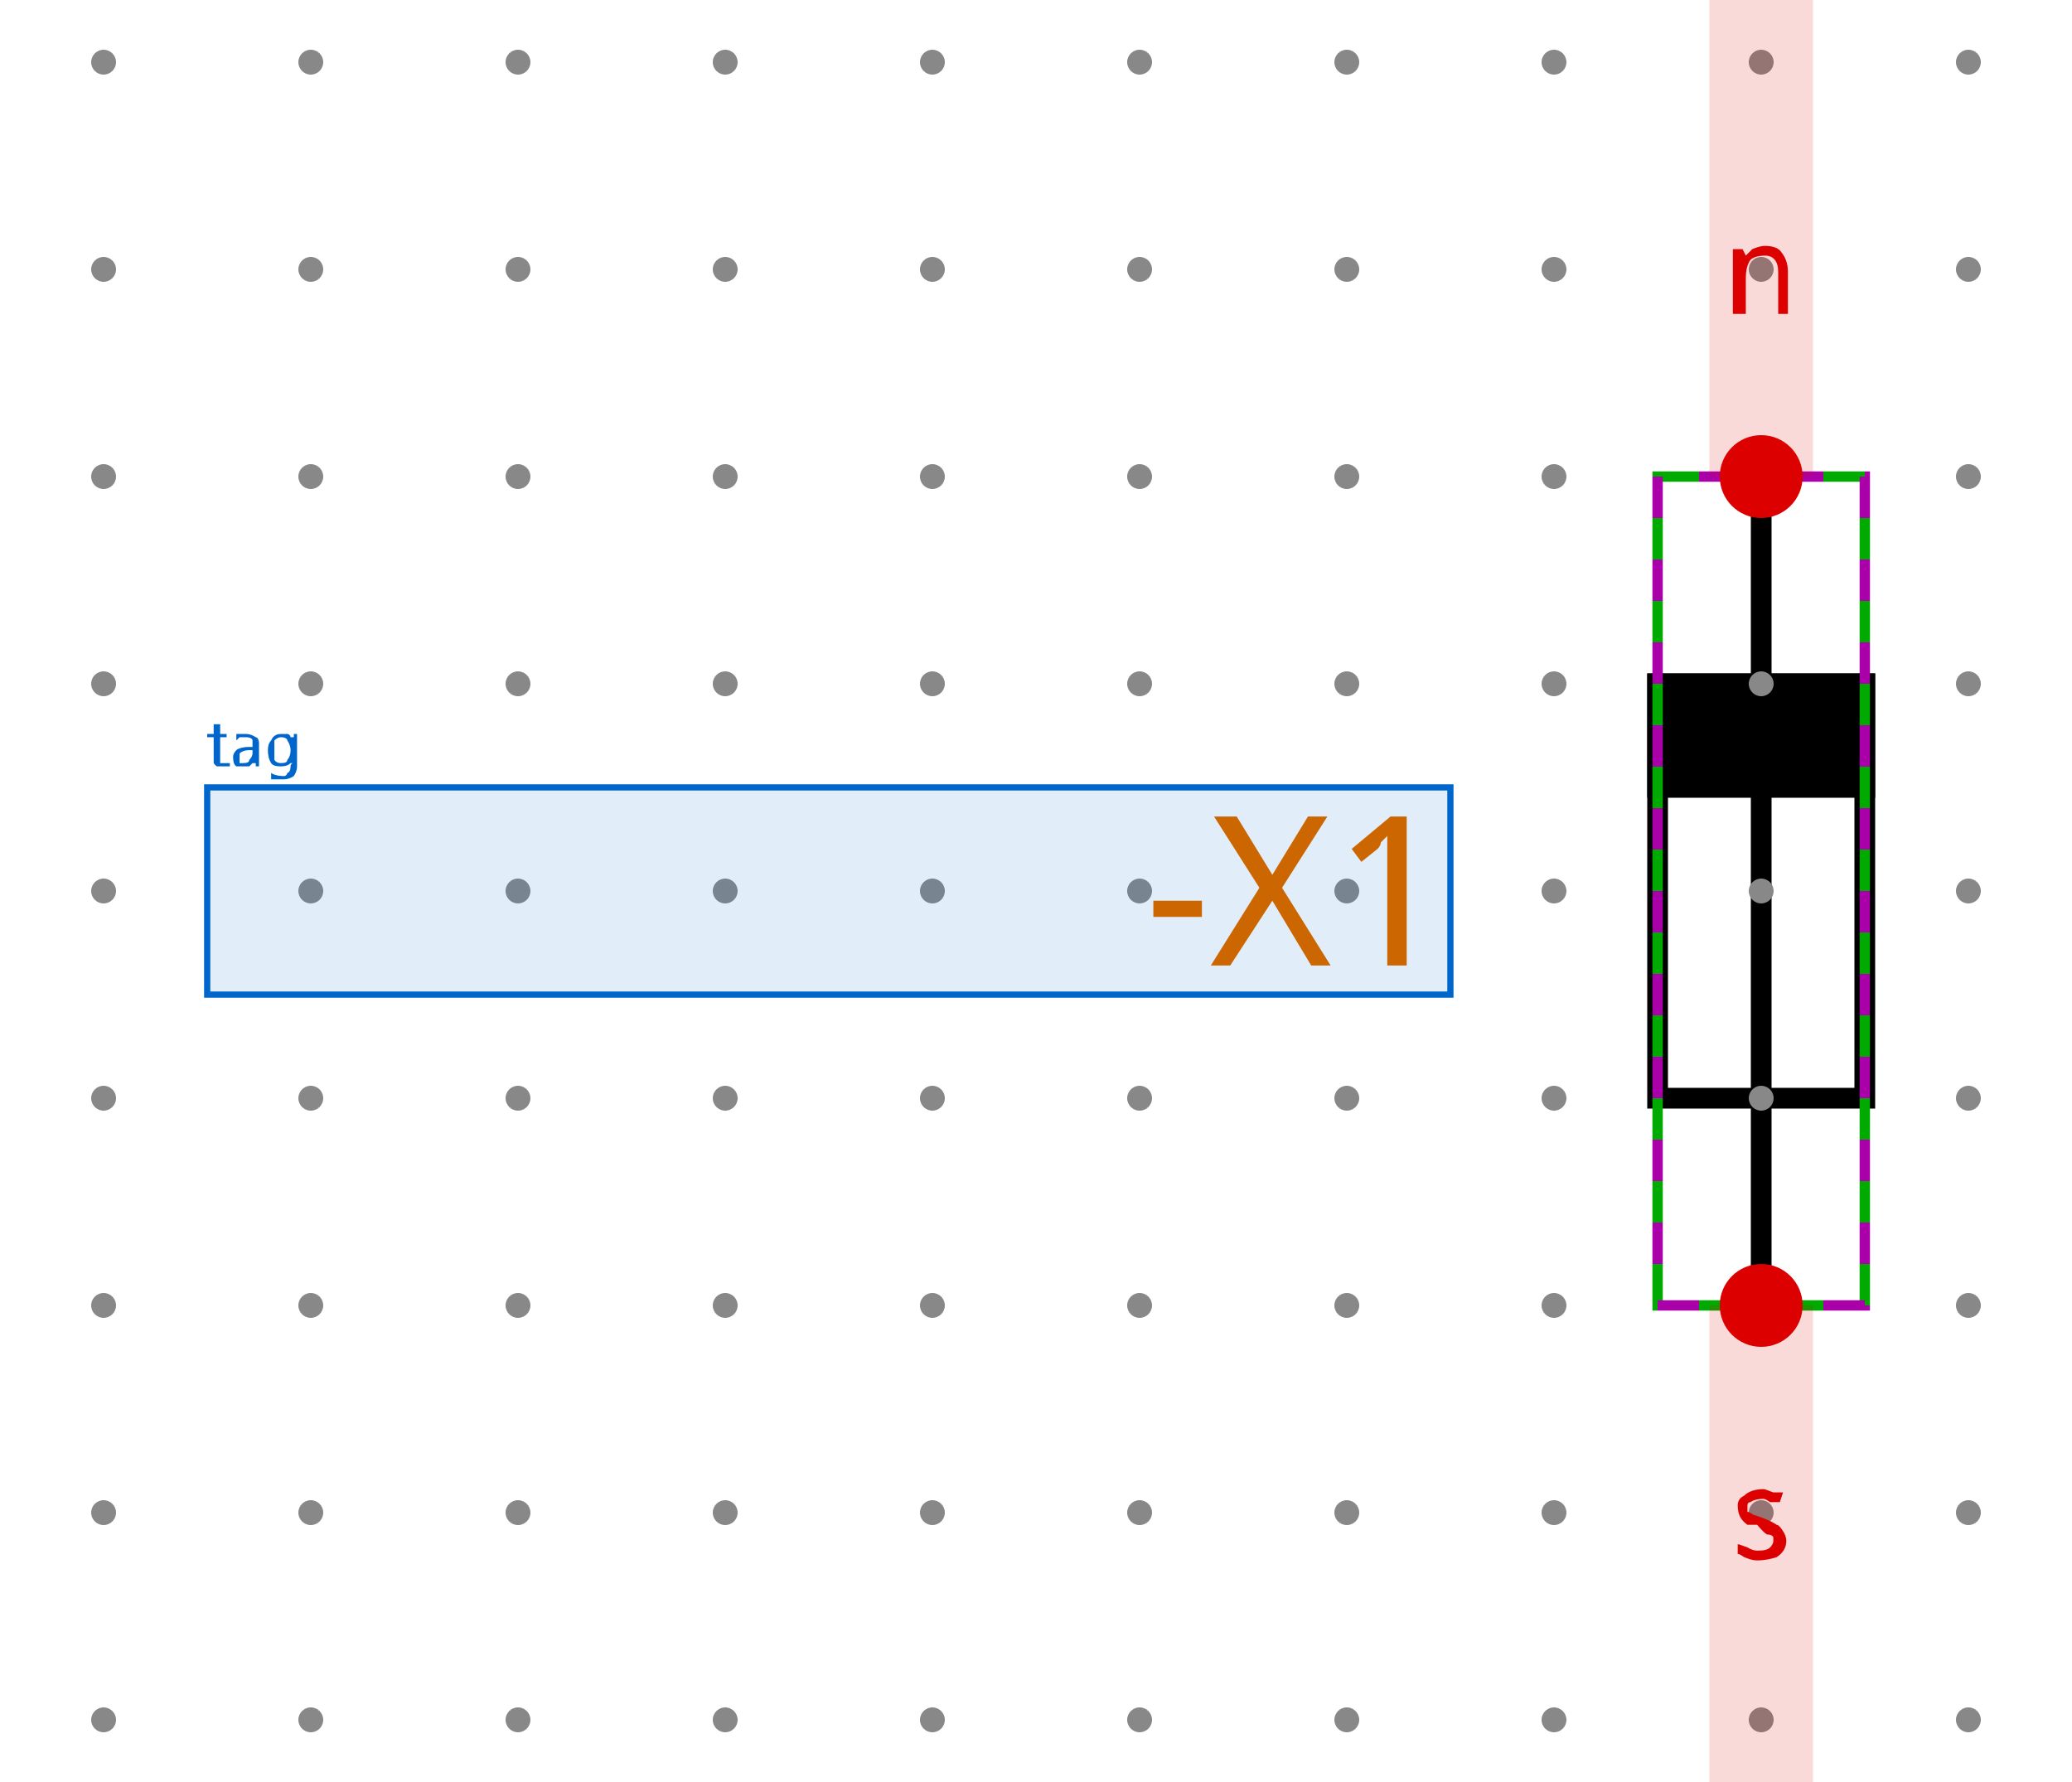
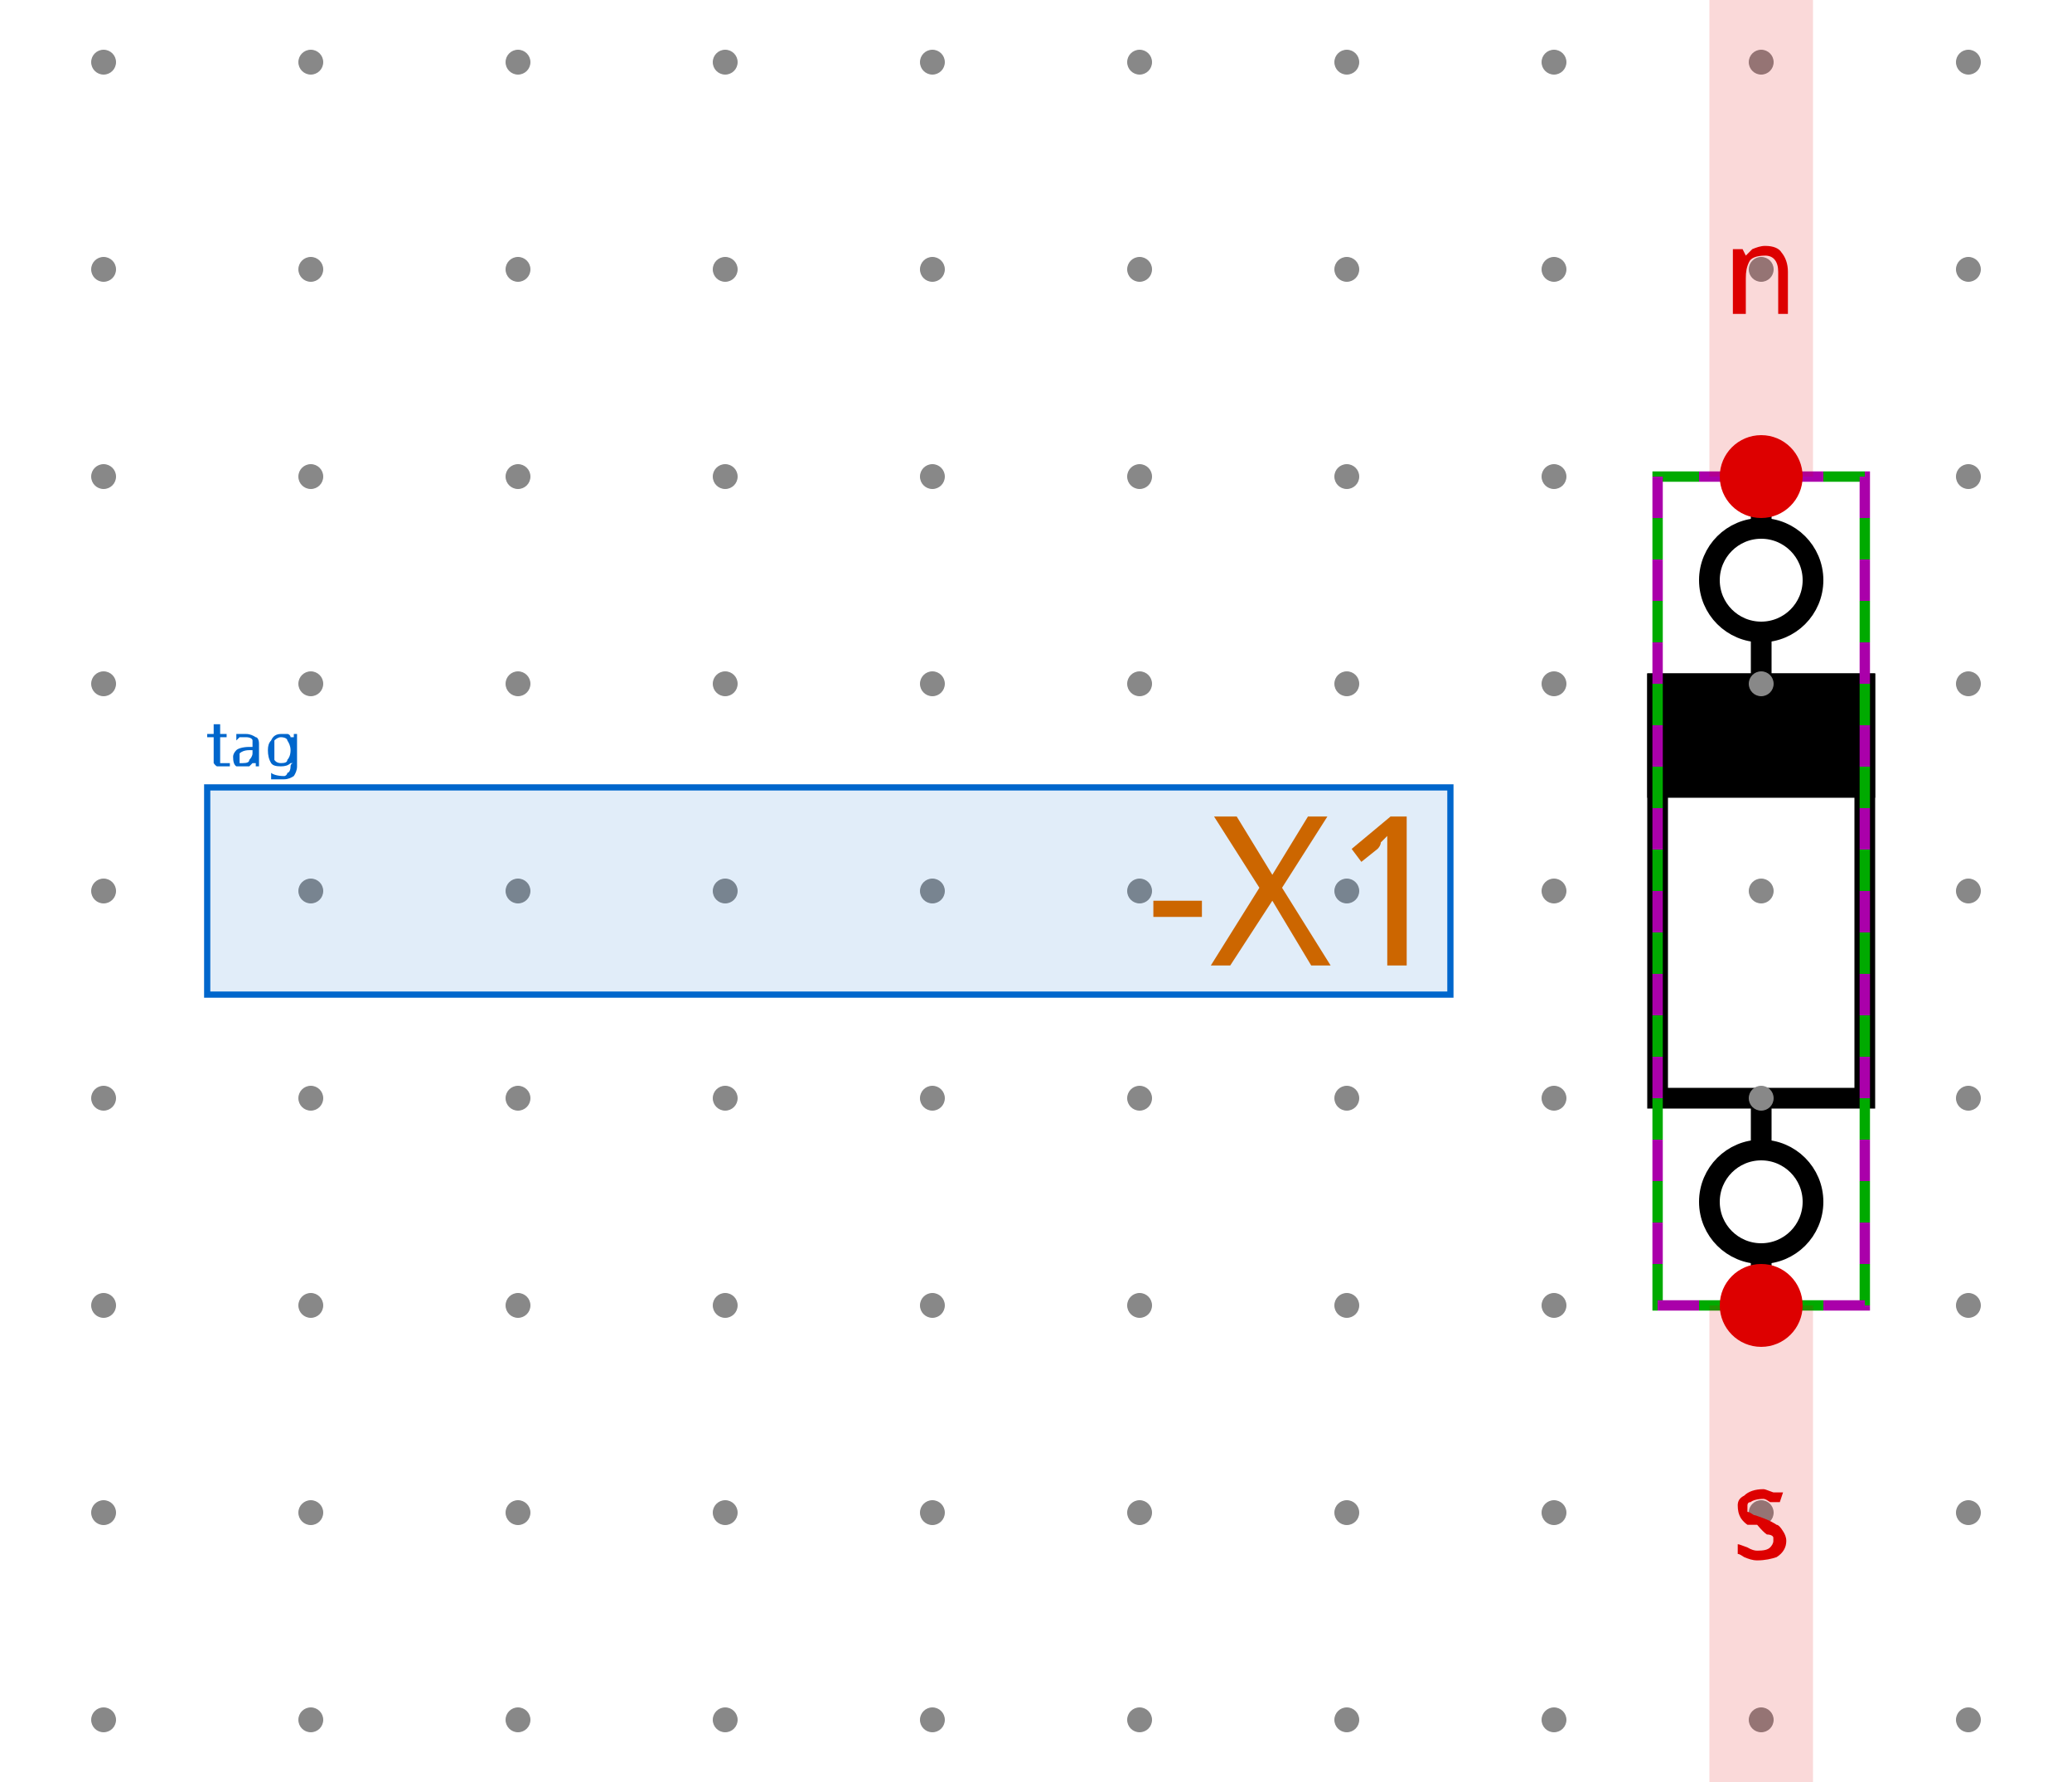
<svg xmlns="http://www.w3.org/2000/svg" width="25mm" height="21.5mm" viewBox="-8.5 -4.3 10 8.6">
  <g fill="none" stroke="#000" stroke-linecap="butt" stroke-linejoin="miter">
-     <line x1="0" y1="-2" x2="0" y2="2" stroke-width="0.1" />
+     <circle cx="0" cy="-1.5" r="0.25" stroke-width="0.1" />
+     <circle cx="0" cy="1.5" r="0.25" stroke-width="0.1" />
+     <line x1="0" y1="-2" x2="0" y2="-1.75" stroke-width="0.1" />
+     <line x1="0" y1="-1.25" x2="0" y2="-1" stroke-width="0.1" />
+     <line x1="0" y1="1" x2="0" y2="1.25" stroke-width="0.1" />
+     <line x1="0" y1="1.75" x2="0" y2="2" stroke-width="0.1" />
    <polygon points="-0.5,-1 0.5,-1 0.5,1 -0.5,1" stroke-width="0.1" />
    <polygon points="-0.5,-1 0.5,-1 0.5,-0.5 -0.5,-0.5" stroke-width="0.1" fill="#000" />
  </g>
  <g class="annotation">
    <circle class="grid" cx="-8" cy="-4" r="0.06" fill="#888" stroke="none" />
    <circle class="grid" cx="-7" cy="-4" r="0.06" fill="#888" stroke="none" />
    <circle class="grid" cx="-6" cy="-4" r="0.06" fill="#888" stroke="none" />
    <circle class="grid" cx="-5" cy="-4" r="0.06" fill="#888" stroke="none" />
    <circle class="grid" cx="-4" cy="-4" r="0.06" fill="#888" stroke="none" />
    <circle class="grid" cx="-3" cy="-4" r="0.06" fill="#888" stroke="none" />
    <circle class="grid" cx="-2" cy="-4" r="0.06" fill="#888" stroke="none" />
    <circle class="grid" cx="-1" cy="-4" r="0.06" fill="#888" stroke="none" />
    <circle class="grid" cx="0" cy="-4" r="0.06" fill="#888" stroke="none" />
    <circle class="grid" cx="1" cy="-4" r="0.06" fill="#888" stroke="none" />
    <circle class="grid" cx="-8" cy="-3" r="0.06" fill="#888" stroke="none" />
    <circle class="grid" cx="-7" cy="-3" r="0.06" fill="#888" stroke="none" />
    <circle class="grid" cx="-6" cy="-3" r="0.06" fill="#888" stroke="none" />
    <circle class="grid" cx="-5" cy="-3" r="0.06" fill="#888" stroke="none" />
    <circle class="grid" cx="-4" cy="-3" r="0.06" fill="#888" stroke="none" />
    <circle class="grid" cx="-3" cy="-3" r="0.06" fill="#888" stroke="none" />
    <circle class="grid" cx="-2" cy="-3" r="0.06" fill="#888" stroke="none" />
    <circle class="grid" cx="-1" cy="-3" r="0.06" fill="#888" stroke="none" />
    <circle class="grid" cx="0" cy="-3" r="0.06" fill="#888" stroke="none" />
    <circle class="grid" cx="1" cy="-3" r="0.06" fill="#888" stroke="none" />
    <circle class="grid" cx="-8" cy="-2" r="0.06" fill="#888" stroke="none" />
    <circle class="grid" cx="-7" cy="-2" r="0.06" fill="#888" stroke="none" />
    <circle class="grid" cx="-6" cy="-2" r="0.06" fill="#888" stroke="none" />
    <circle class="grid" cx="-5" cy="-2" r="0.06" fill="#888" stroke="none" />
    <circle class="grid" cx="-4" cy="-2" r="0.06" fill="#888" stroke="none" />
    <circle class="grid" cx="-3" cy="-2" r="0.06" fill="#888" stroke="none" />
    <circle class="grid" cx="-2" cy="-2" r="0.06" fill="#888" stroke="none" />
    <circle class="grid" cx="-1" cy="-2" r="0.06" fill="#888" stroke="none" />
    <circle class="grid" cx="0" cy="-2" r="0.06" fill="#888" stroke="none" />
    <circle class="grid" cx="1" cy="-2" r="0.06" fill="#888" stroke="none" />
    <circle class="grid" cx="-8" cy="-1" r="0.06" fill="#888" stroke="none" />
    <circle class="grid" cx="-7" cy="-1" r="0.06" fill="#888" stroke="none" />
    <circle class="grid" cx="-6" cy="-1" r="0.06" fill="#888" stroke="none" />
    <circle class="grid" cx="-5" cy="-1" r="0.06" fill="#888" stroke="none" />
    <circle class="grid" cx="-4" cy="-1" r="0.06" fill="#888" stroke="none" />
    <circle class="grid" cx="-3" cy="-1" r="0.06" fill="#888" stroke="none" />
    <circle class="grid" cx="-2" cy="-1" r="0.06" fill="#888" stroke="none" />
    <circle class="grid" cx="-1" cy="-1" r="0.06" fill="#888" stroke="none" />
    <circle class="grid" cx="0" cy="-1" r="0.06" fill="#888" stroke="none" />
    <circle class="grid" cx="1" cy="-1" r="0.06" fill="#888" stroke="none" />
    <circle class="grid" cx="-8" cy="0" r="0.06" fill="#888" stroke="none" />
    <circle class="grid" cx="-7" cy="0" r="0.06" fill="#888" stroke="none" />
    <circle class="grid" cx="-6" cy="0" r="0.06" fill="#888" stroke="none" />
    <circle class="grid" cx="-5" cy="0" r="0.06" fill="#888" stroke="none" />
    <circle class="grid" cx="-4" cy="0" r="0.06" fill="#888" stroke="none" />
    <circle class="grid" cx="-3" cy="0" r="0.06" fill="#888" stroke="none" />
    <circle class="grid" cx="-2" cy="0" r="0.06" fill="#888" stroke="none" />
    <circle class="grid" cx="-1" cy="0" r="0.06" fill="#888" stroke="none" />
    <circle class="grid" cx="0" cy="0" r="0.06" fill="#888" stroke="none" />
    <circle class="grid" cx="1" cy="0" r="0.06" fill="#888" stroke="none" />
    <circle class="grid" cx="-8" cy="1" r="0.06" fill="#888" stroke="none" />
    <circle class="grid" cx="-7" cy="1" r="0.06" fill="#888" stroke="none" />
    <circle class="grid" cx="-6" cy="1" r="0.06" fill="#888" stroke="none" />
    <circle class="grid" cx="-5" cy="1" r="0.06" fill="#888" stroke="none" />
    <circle class="grid" cx="-4" cy="1" r="0.06" fill="#888" stroke="none" />
    <circle class="grid" cx="-3" cy="1" r="0.06" fill="#888" stroke="none" />
    <circle class="grid" cx="-2" cy="1" r="0.06" fill="#888" stroke="none" />
    <circle class="grid" cx="-1" cy="1" r="0.06" fill="#888" stroke="none" />
    <circle class="grid" cx="0" cy="1" r="0.06" fill="#888" stroke="none" />
    <circle class="grid" cx="1" cy="1" r="0.06" fill="#888" stroke="none" />
    <circle class="grid" cx="-8" cy="2" r="0.06" fill="#888" stroke="none" />
    <circle class="grid" cx="-7" cy="2" r="0.06" fill="#888" stroke="none" />
    <circle class="grid" cx="-6" cy="2" r="0.06" fill="#888" stroke="none" />
    <circle class="grid" cx="-5" cy="2" r="0.06" fill="#888" stroke="none" />
    <circle class="grid" cx="-4" cy="2" r="0.06" fill="#888" stroke="none" />
    <circle class="grid" cx="-3" cy="2" r="0.06" fill="#888" stroke="none" />
    <circle class="grid" cx="-2" cy="2" r="0.06" fill="#888" stroke="none" />
    <circle class="grid" cx="-1" cy="2" r="0.06" fill="#888" stroke="none" />
    <circle class="grid" cx="0" cy="2" r="0.06" fill="#888" stroke="none" />
    <circle class="grid" cx="1" cy="2" r="0.06" fill="#888" stroke="none" />
    <circle class="grid" cx="-8" cy="3" r="0.06" fill="#888" stroke="none" />
    <circle class="grid" cx="-7" cy="3" r="0.06" fill="#888" stroke="none" />
    <circle class="grid" cx="-6" cy="3" r="0.06" fill="#888" stroke="none" />
    <circle class="grid" cx="-5" cy="3" r="0.06" fill="#888" stroke="none" />
    <circle class="grid" cx="-4" cy="3" r="0.06" fill="#888" stroke="none" />
    <circle class="grid" cx="-3" cy="3" r="0.06" fill="#888" stroke="none" />
    <circle class="grid" cx="-2" cy="3" r="0.06" fill="#888" stroke="none" />
    <circle class="grid" cx="-1" cy="3" r="0.06" fill="#888" stroke="none" />
    <circle class="grid" cx="0" cy="3" r="0.06" fill="#888" stroke="none" />
    <circle class="grid" cx="1" cy="3" r="0.06" fill="#888" stroke="none" />
    <circle class="grid" cx="-8" cy="4" r="0.06" fill="#888" stroke="none" />
    <circle class="grid" cx="-7" cy="4" r="0.06" fill="#888" stroke="none" />
    <circle class="grid" cx="-6" cy="4" r="0.06" fill="#888" stroke="none" />
    <circle class="grid" cx="-5" cy="4" r="0.06" fill="#888" stroke="none" />
    <circle class="grid" cx="-4" cy="4" r="0.06" fill="#888" stroke="none" />
    <circle class="grid" cx="-3" cy="4" r="0.06" fill="#888" stroke="none" />
    <circle class="grid" cx="-2" cy="4" r="0.06" fill="#888" stroke="none" />
    <circle class="grid" cx="-1" cy="4" r="0.06" fill="#888" stroke="none" />
    <circle class="grid" cx="0" cy="4" r="0.06" fill="#888" stroke="none" />
    <circle class="grid" cx="1" cy="4" r="0.06" fill="#888" stroke="none" />
    <rect class="body-box" x="-0.5" y="-2" width="1" height="4" fill="none" stroke="#0a0" stroke-width="0.05" stroke-dasharray="0.2 0.2" />
    <rect class="keepout-box" x="-0.5" y="-2" width="1" height="4" fill="none" stroke="#a0a" stroke-width="0.05" stroke-dasharray="0.2 0.2" stroke-dashoffset="0.2" />
    <rect class="slot-box" x="-7.5" y="-0.5" width="6" height="1" fill="#06c" fill-opacity="0.12" stroke="#06c" stroke-width="0.03" />
    <text class="slot-id" x="-7.5" y="-0.6" font-size="0.3" text-anchor="start" fill="#06c" stroke="none" font-family="sans-serif">tag</text>
    <rect class="lane" x="-0.25" y="-4.3" width="0.5" height="2.3" fill="#d00" fill-opacity="0.15" stroke="none" />
    <rect class="lane" x="-0.25" y="2" width="0.5" height="2.3" fill="#d00" fill-opacity="0.15" stroke="none" />
    <circle class="port" cx="0" cy="-2" r="0.2" fill="#d00" stroke="none" />
    <text class="port-id" x="0" y="-2.784" font-size="0.6" text-anchor="middle" fill="#d00" stroke="none" font-family="sans-serif">n</text>
    <circle class="port" cx="0" cy="2" r="0.2" fill="#d00" stroke="none" />
    <text class="port-id" x="0" y="3.216" font-size="0.6" text-anchor="middle" fill="#d00" stroke="none" font-family="sans-serif">s</text>
  </g>
  <g class="samples">
    <text class="sample-text" x="-1.5" y="0.36" font-size="1" text-anchor="end" fill="#c60" stroke="none" font-family="sans-serif">-X1</text>
  </g>
</svg>
